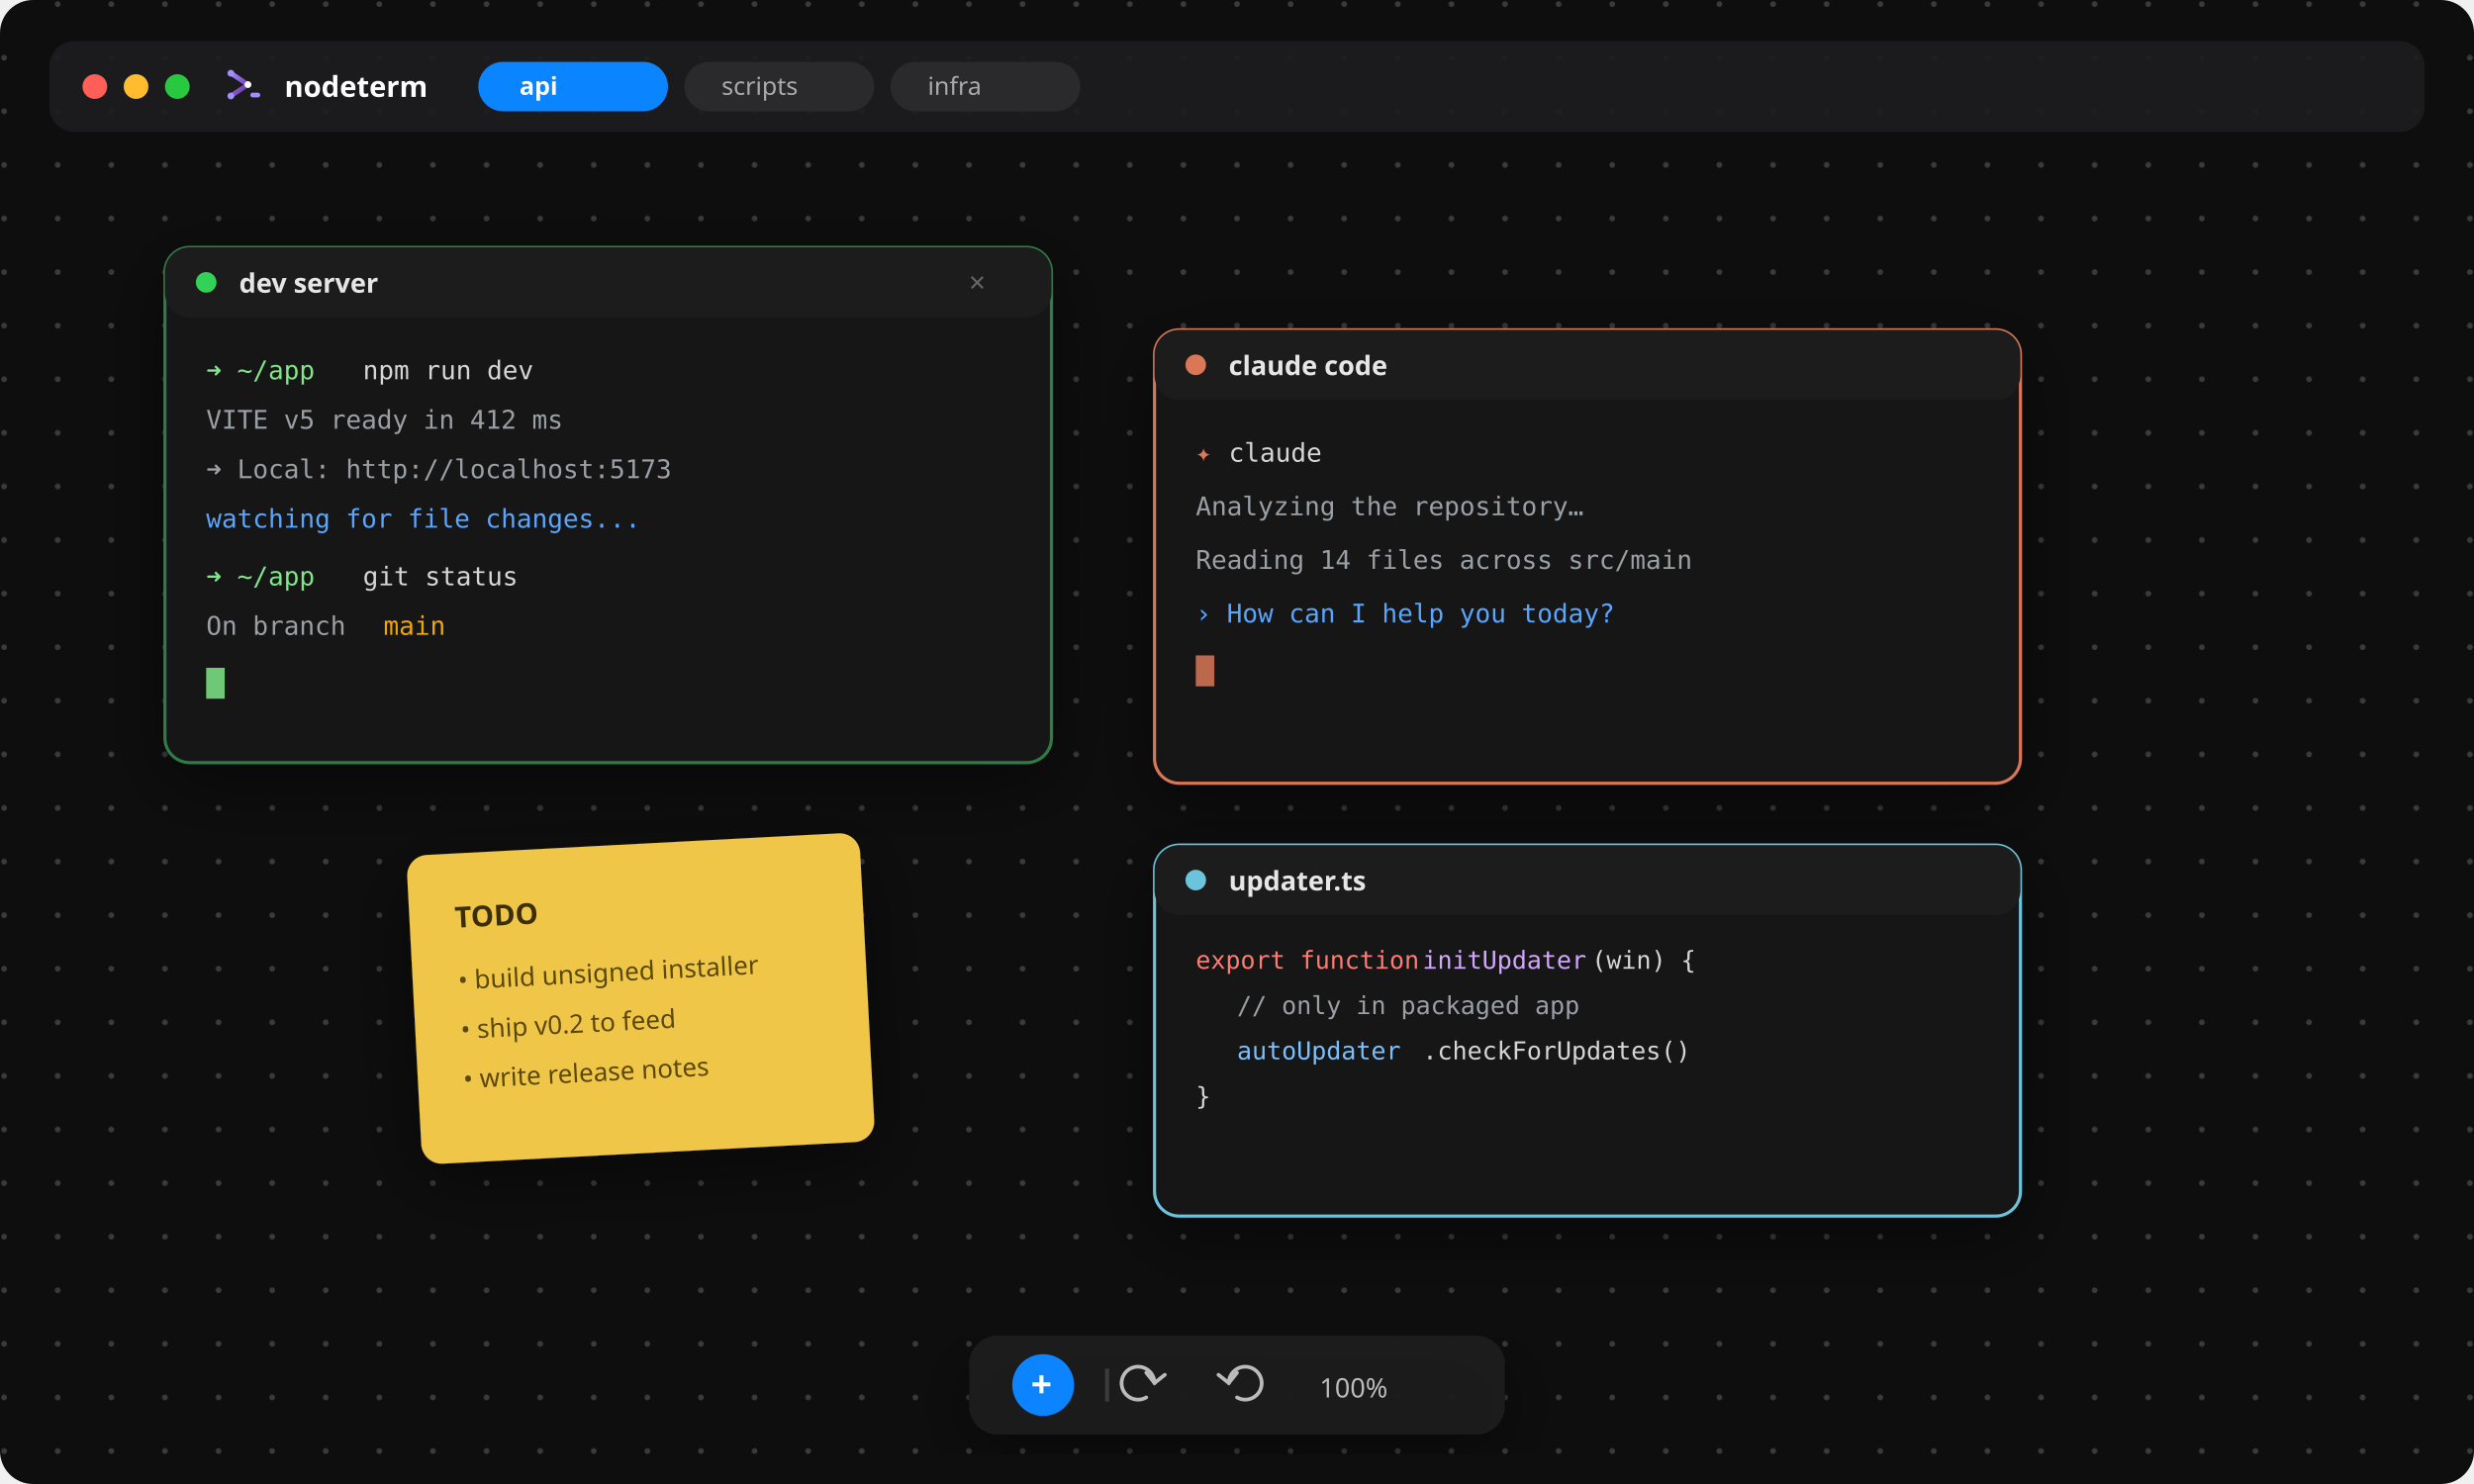
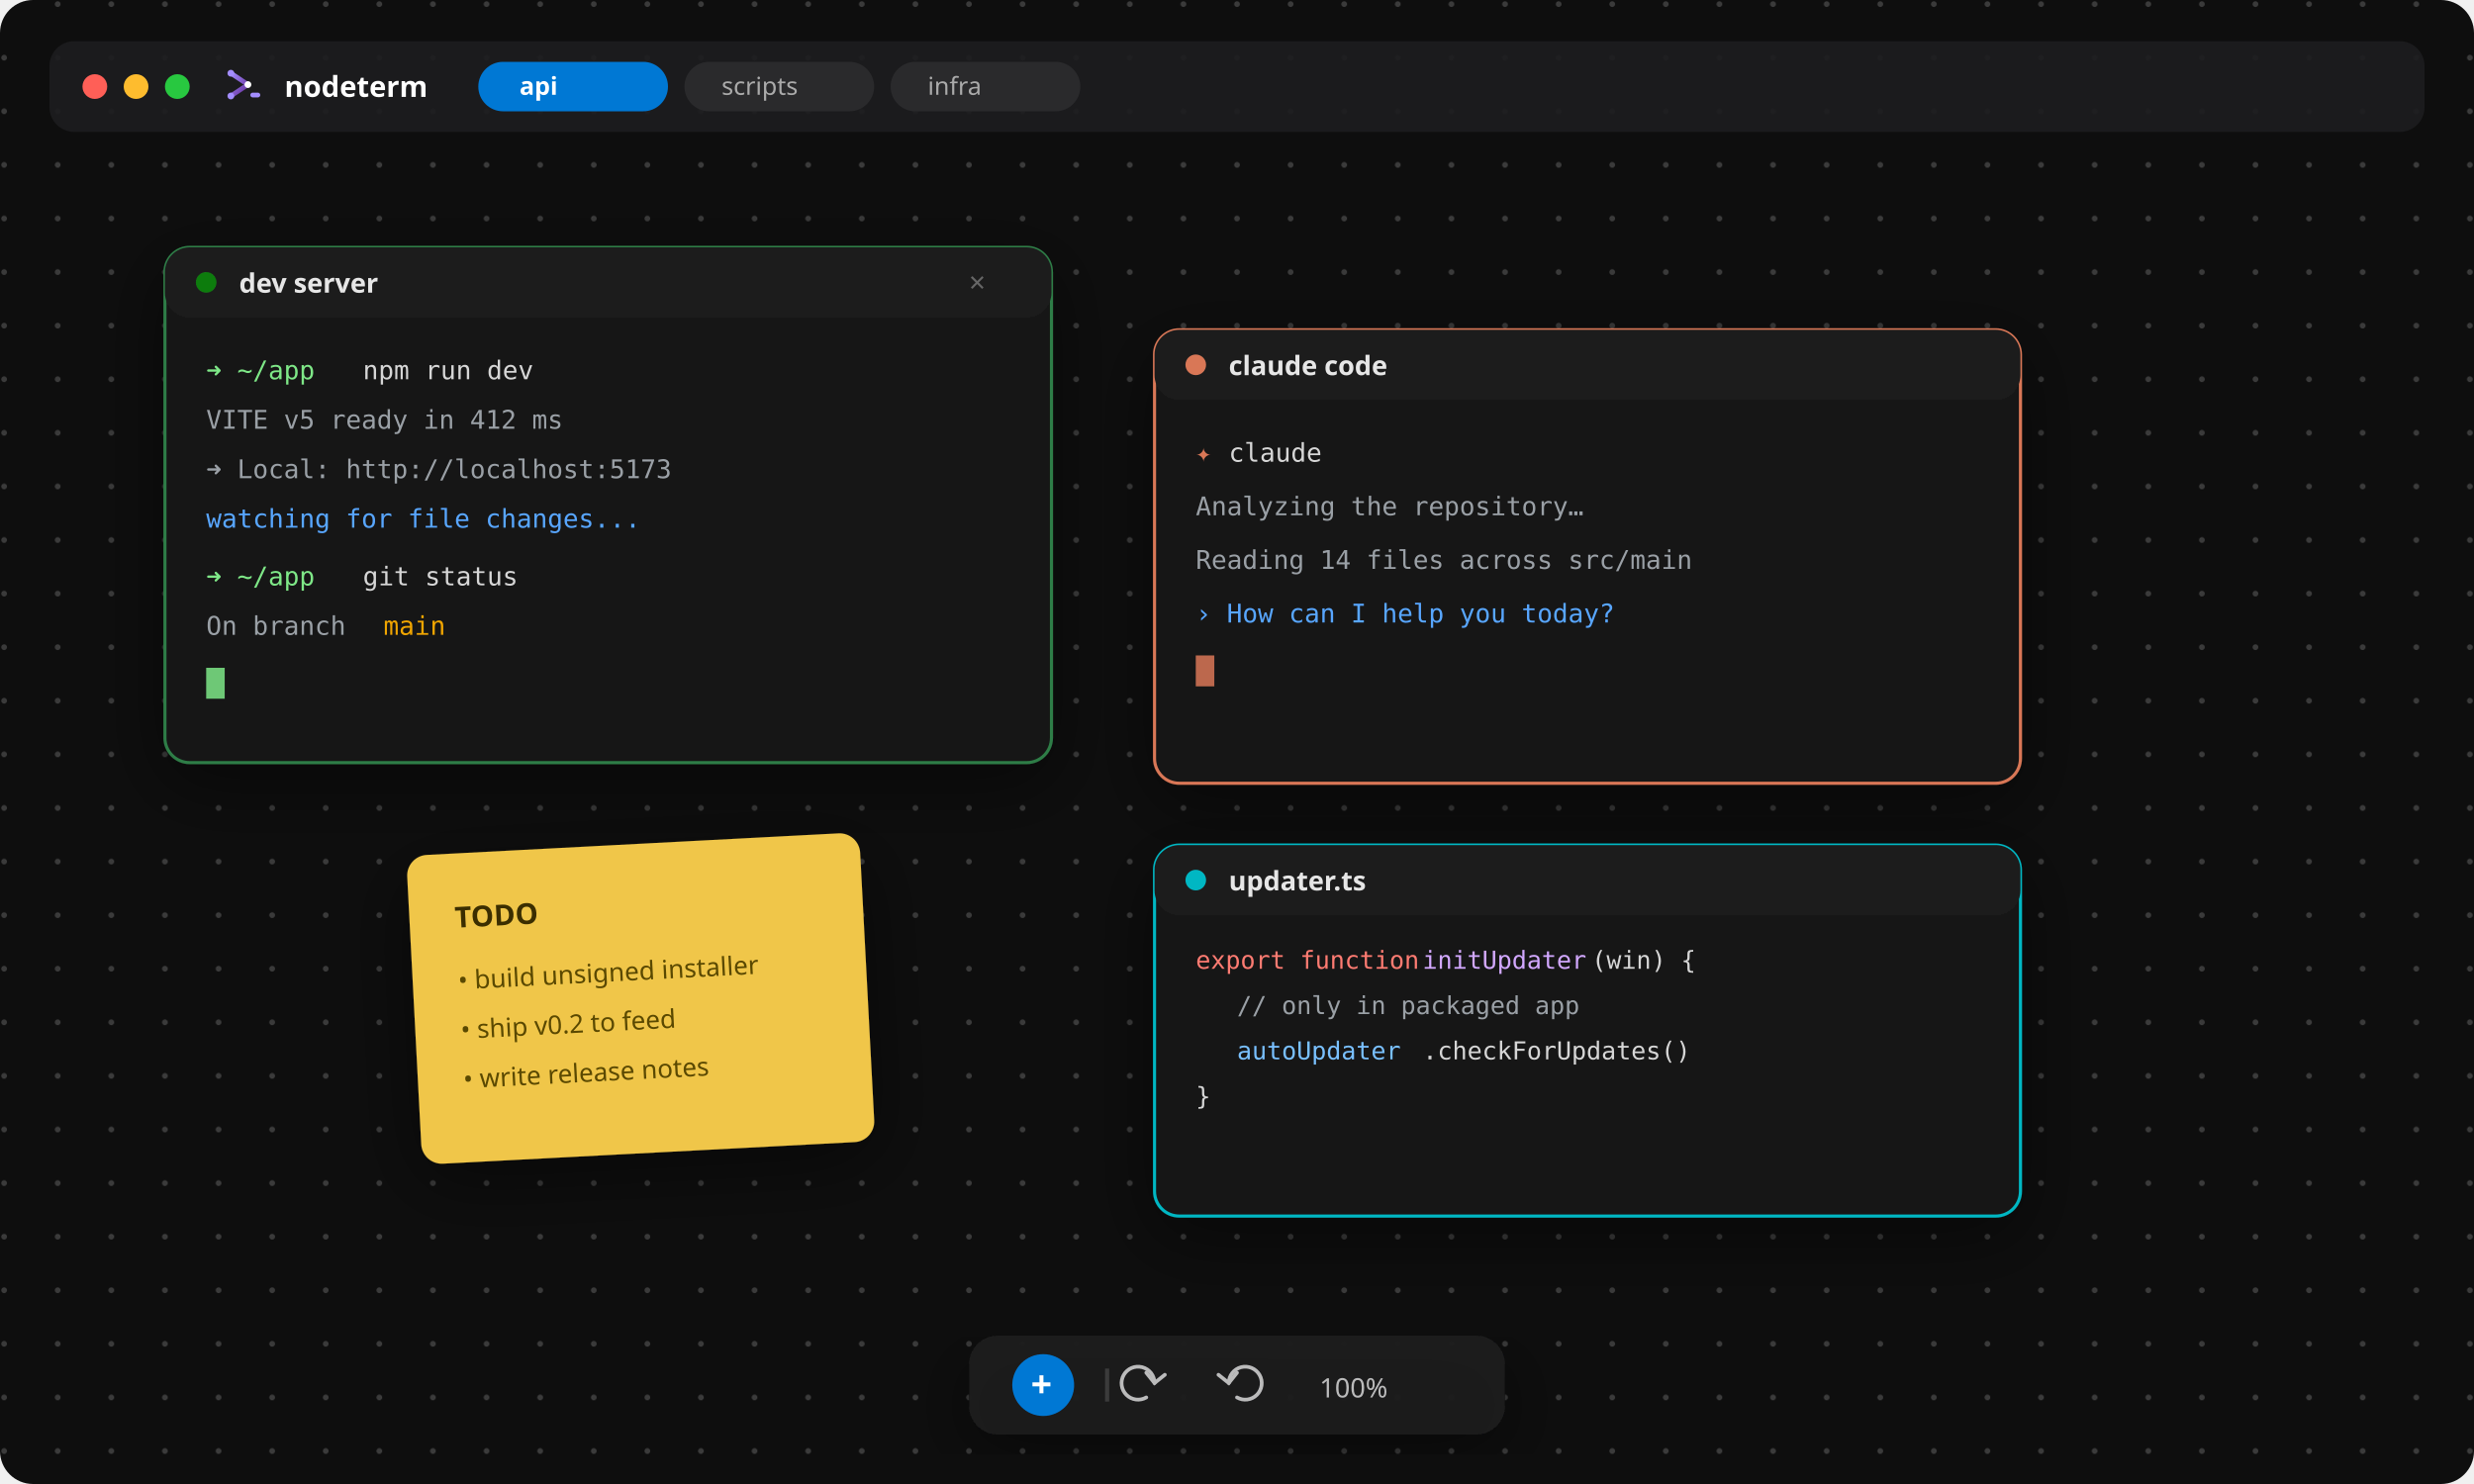
<svg xmlns="http://www.w3.org/2000/svg" width="1200" height="720" viewBox="0 0 1200 720" font-family="Segoe UI, system-ui, sans-serif">
  <defs>
    <linearGradient id="logo" x1="0" y1="0" x2="1" y2="1">
      <stop offset="0" stop-color="#a38dff" />
      <stop offset="1" stop-color="#622994" />
    </linearGradient>
    <pattern id="dots" width="26" height="26" patternUnits="userSpaceOnUse">
      <circle cx="2" cy="2" r="1.4" fill="#3a3a3a" />
    </pattern>
    <filter id="shadow" x="-20%" y="-20%" width="140%" height="140%">
      <feDropShadow dx="0" dy="10" stdDeviation="18" flood-color="#000" flood-opacity="0.45" />
    </filter>
  </defs>
  <rect width="1200" height="720" rx="16" fill="#0e0e0e" />
  <rect width="1200" height="720" rx="16" fill="url(#dots)" />
  <g>
    <rect x="24" y="20" width="1152" height="44" rx="12" fill="#1c1c1e" opacity="0.92" />
    <circle cx="46" cy="42" r="6" fill="#ff5f57" />
    <circle cx="66" cy="42" r="6" fill="#febc2e" />
    <circle cx="86" cy="42" r="6" fill="#28c840" />
    <g transform="translate(106 30) scale(0.46)" stroke-linecap="round" stroke-linejoin="round">
      <path d="M13 12 L31 24 L13 36" fill="none" stroke="url(#logo)" stroke-width="5" />
      <circle cx="13" cy="12" r="3.6" fill="#a38dff" />
      <circle cx="13" cy="36" r="3.6" fill="#a38dff" />
      <circle cx="31" cy="24" r="3.6" fill="#fff" />
      <rect x="33.5" y="32.5" width="10.5" height="5" rx="2.5" fill="#a38dff" />
    </g>
    <text x="138" y="47" fill="#ffffff" font-size="14" font-weight="700">nodeterm</text>
-     <rect x="232" y="30" width="92" height="24" rx="12" fill="#0a84ff" />
+     <rect x="232" y="30" width="92" height="24" rx="12" fill="#0078d4" />
    <text x="252" y="46" fill="#fff" font-size="12" font-weight="600">api</text>
    <rect x="332" y="30" width="92" height="24" rx="12" fill="#2a2a2c" />
    <text x="350" y="46" fill="#aaa" font-size="12">scripts</text>
    <rect x="432" y="30" width="92" height="24" rx="12" fill="#2a2a2c" />
    <text x="450" y="46" fill="#aaa" font-size="12">infra</text>
  </g>
  <g filter="url(#shadow)">
    <rect x="80" y="120" width="430" height="250" rx="12" fill="#161616" stroke="#2e7d46" stroke-width="1.5" />
    <rect x="80" y="120" width="430" height="34" rx="12" fill="#1e1e1e" />
-     <circle cx="100" cy="137" r="5" fill="#30d158" />
+     <circle cx="100" cy="137" r="5" fill="#107c10" />
    <text x="116" y="142" fill="#e6e6e6" font-size="13" font-weight="600">dev server</text>
    <text x="470" y="142" fill="#666" font-size="14">×</text>
    <g font-family="SF Mono, Menlo, monospace" font-size="12.5">
      <text x="100" y="184" fill="#7ee787">➜  ~/app  </text>
      <text x="176" y="184" fill="#d6d6d6">npm run dev</text>
      <text x="100" y="208" fill="#9aa0a6">VITE v5  ready in 412 ms</text>
      <text x="100" y="232" fill="#9aa0a6">➜  Local:   http://localhost:5173</text>
      <text x="100" y="256" fill="#58a6ff">watching for file changes...</text>
      <text x="100" y="284" fill="#7ee787">➜  ~/app  </text>
      <text x="176" y="284" fill="#d6d6d6">git status</text>
      <text x="100" y="308" fill="#9aa0a6">On branch </text>
      <text x="186" y="308" fill="#f0a500">main</text>
      <rect x="100" y="324" width="9" height="15" fill="#7ee787" opacity="0.85" />
    </g>
  </g>
  <g filter="url(#shadow)">
    <rect x="560" y="160" width="420" height="220" rx="12" fill="#161616" stroke="#d97757" stroke-width="1.5" />
    <rect x="560" y="160" width="420" height="34" rx="12" fill="#1e1e1e" />
    <circle cx="580" cy="177" r="5" fill="#d97757" />
    <text x="596" y="182" fill="#e6e6e6" font-size="13" font-weight="600">claude code</text>
    <g font-family="SF Mono, Menlo, monospace" font-size="12.5">
      <text x="580" y="224" fill="#d97757">✦ </text>
      <text x="596" y="224" fill="#d6d6d6">claude</text>
      <text x="580" y="250" fill="#9aa0a6">Analyzing the repository…</text>
      <text x="580" y="276" fill="#9aa0a6">Reading 14 files across src/main</text>
      <text x="580" y="302" fill="#58a6ff">› How can I help you today?</text>
      <rect x="580" y="318" width="9" height="15" fill="#d97757" opacity="0.85" />
    </g>
  </g>
  <g filter="url(#shadow)" transform="rotate(-3 300 470)">
    <rect x="200" y="410" width="220" height="150" rx="10" fill="#f0c64a" />
    <text x="222" y="446" fill="#3a2e00" font-size="14" font-weight="700">TODO</text>
    <text x="222" y="476" fill="#5a4800" font-size="12.5">• build unsigned installer</text>
    <text x="222" y="500" fill="#5a4800" font-size="12.5">• ship v0.2 to feed</text>
    <text x="222" y="524" fill="#5a4800" font-size="12.5">• write release notes</text>
  </g>
  <g filter="url(#shadow)">
-     <rect x="560" y="410" width="420" height="180" rx="12" fill="#161616" stroke="#6ac4dc" stroke-width="1.5" />
+     <rect x="560" y="410" width="420" height="180" rx="12" fill="#161616" stroke="#00b7c3" stroke-width="1.5" />
    <rect x="560" y="410" width="420" height="34" rx="12" fill="#1e1e1e" />
-     <circle cx="580" cy="427" r="5" fill="#6ac4dc" />
+     <circle cx="580" cy="427" r="5" fill="#00b7c3" />
    <text x="596" y="432" fill="#e6e6e6" font-size="13" font-weight="600">updater.ts</text>
    <g font-family="SF Mono, Menlo, monospace" font-size="12">
      <text x="580" y="470" fill="#ff7b72">export function </text>
      <text x="690" y="470" fill="#d2a8ff">initUpdater</text>
      <text x="772" y="470" fill="#d6d6d6">(win) {</text>
      <text x="600" y="492" fill="#9aa0a6">// only in packaged app</text>
      <text x="600" y="514" fill="#79c0ff">autoUpdater</text>
      <text x="690" y="514" fill="#d6d6d6">.checkForUpdates()</text>
      <text x="580" y="536" fill="#d6d6d6">}</text>
    </g>
  </g>
  <g filter="url(#shadow)">
    <rect x="470" y="648" width="260" height="48" rx="14" fill="#1c1c1e" opacity="0.95" />
-     <circle cx="506" cy="672" r="15" fill="#0a84ff" />
+     <circle cx="506" cy="672" r="15" fill="#0078d4" />
    <text x="500" y="678" fill="#fff" font-size="18" font-weight="700">+</text>
    <rect x="536" y="664" width="2" height="16" fill="#3a3a3a" />
    <g fill="none" stroke="#bbb" stroke-width="1.8" stroke-linecap="round">
      <path d="M556 678 a8 8 0 1 1 4 -7" />
      <path d="M556 666 l4 5 l5 -4" />
      <path d="M600 678 a8 8 0 1 0 -4 -7" />
      <path d="M600 666 l-4 5 l-5 -4" />
    </g>
    <text x="640" y="678" fill="#bbb" font-size="13">100%</text>
  </g>
</svg>
